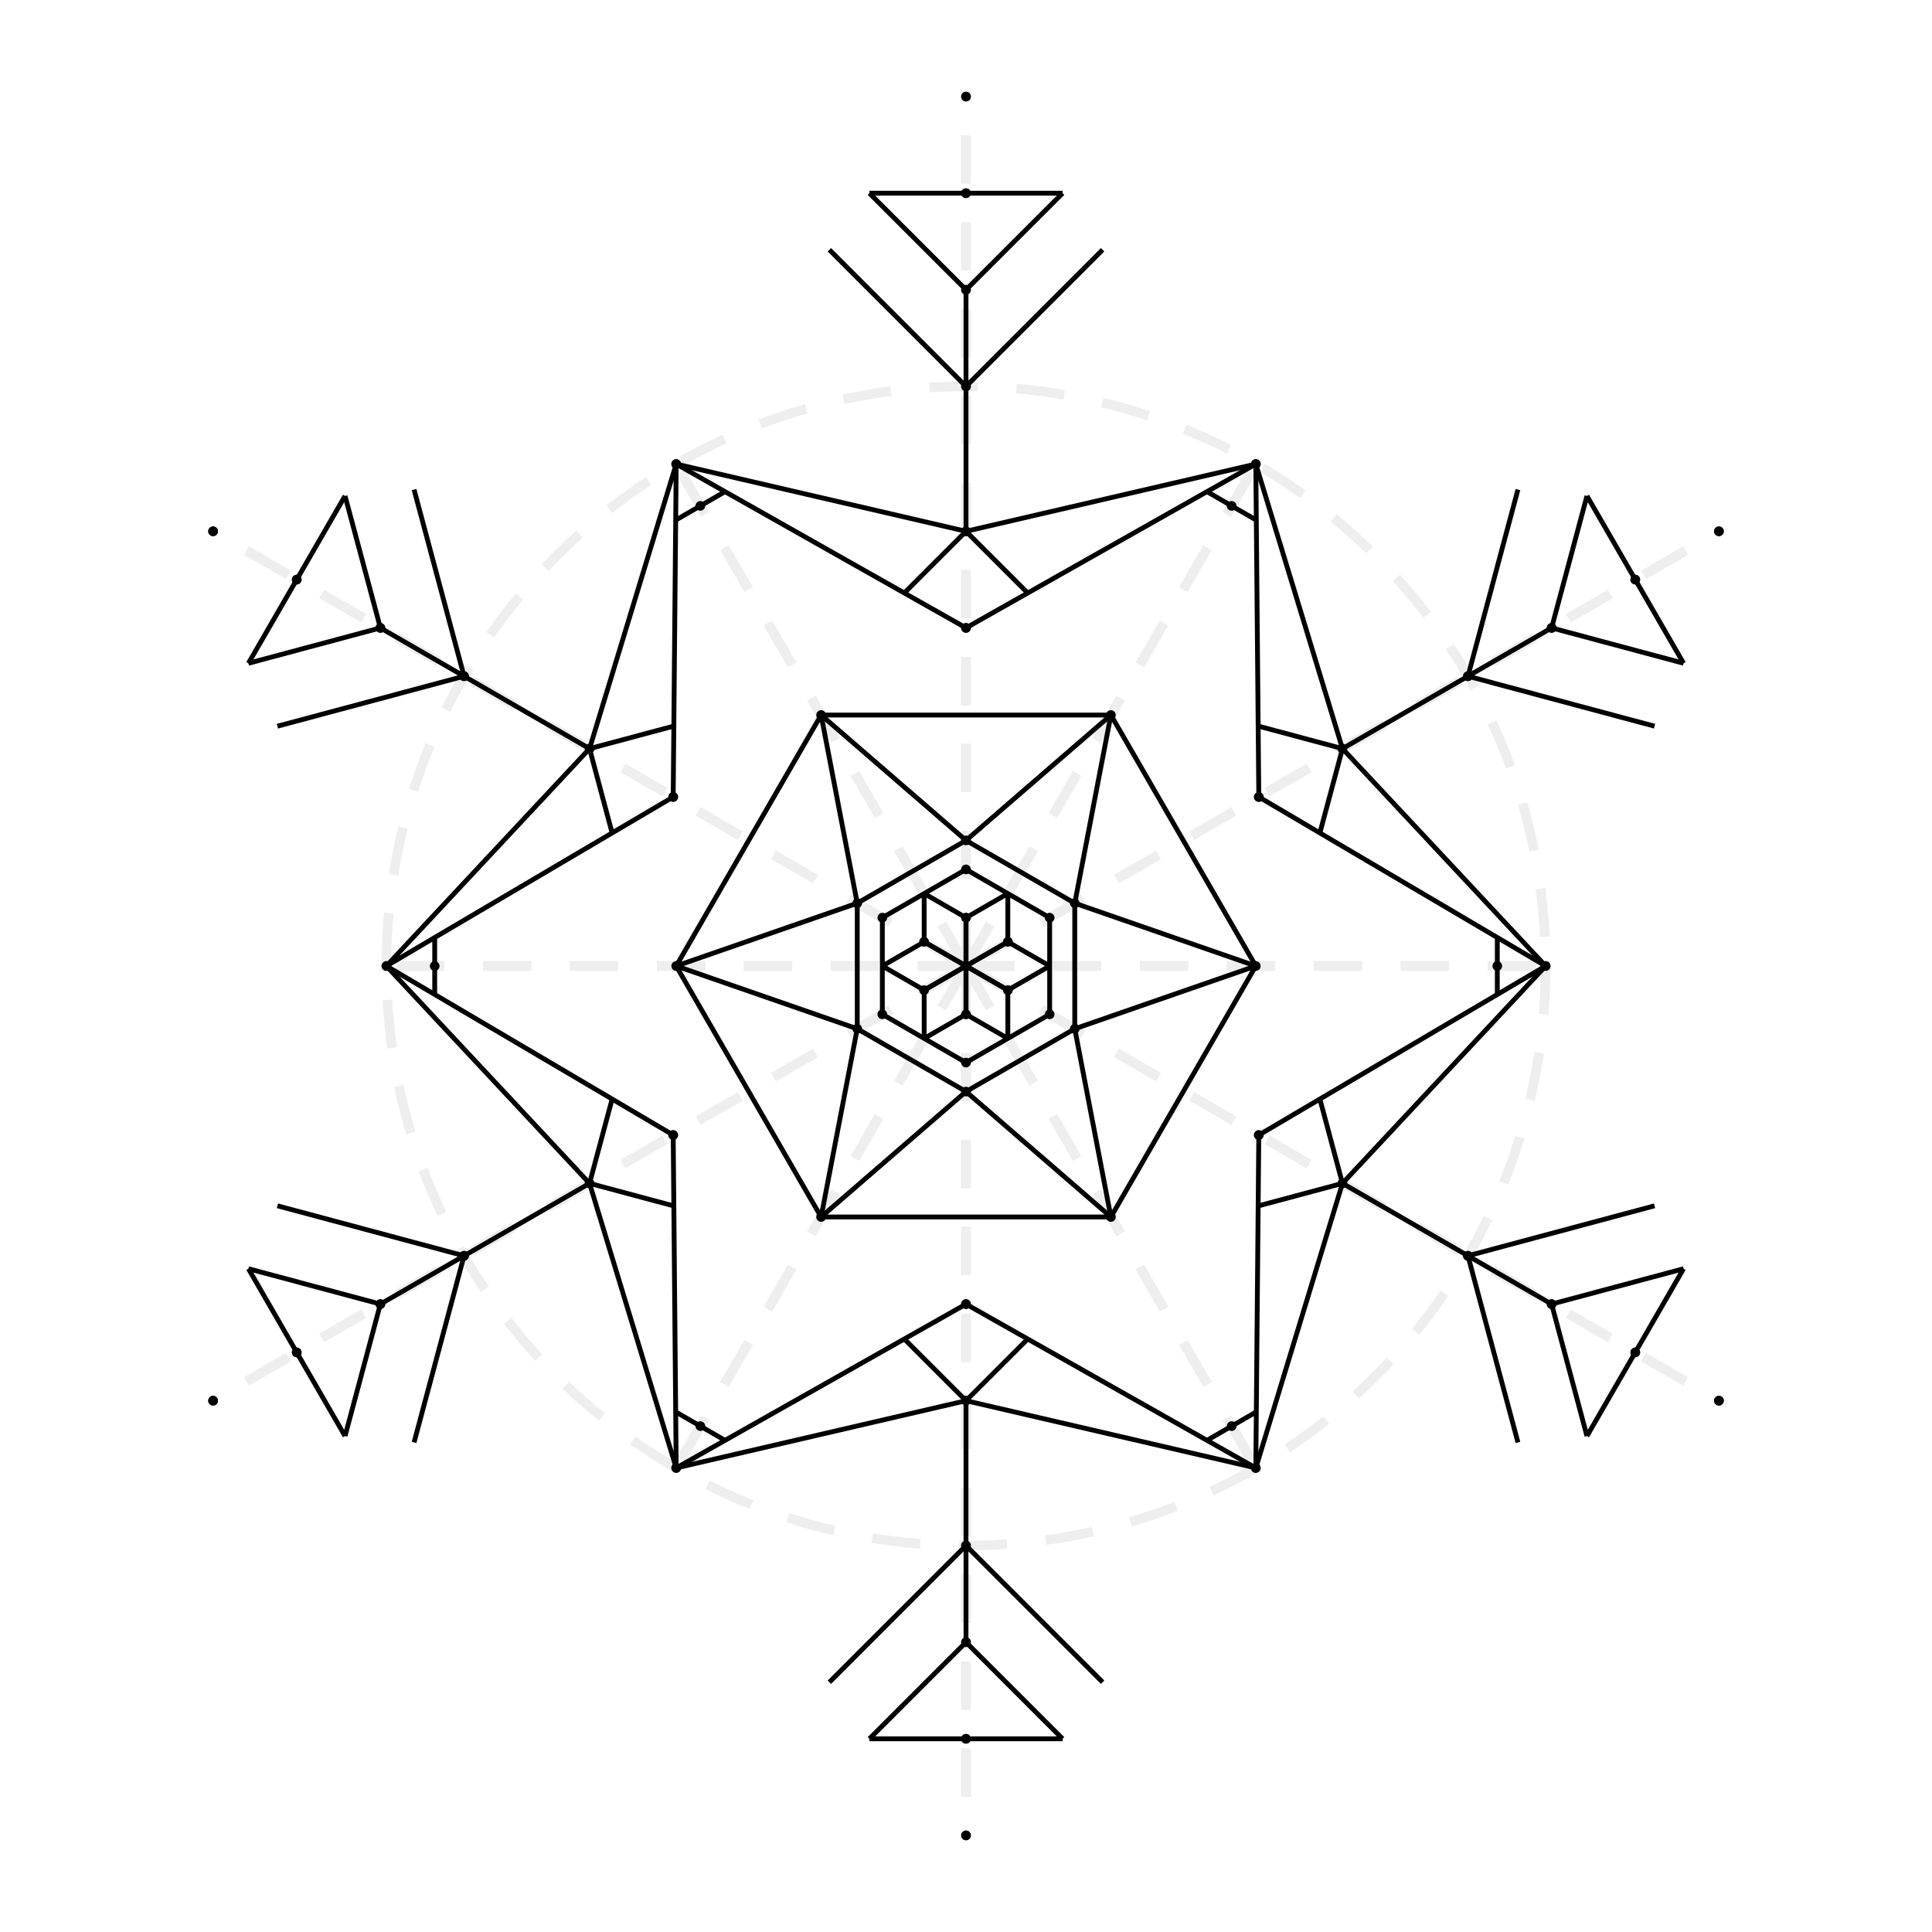
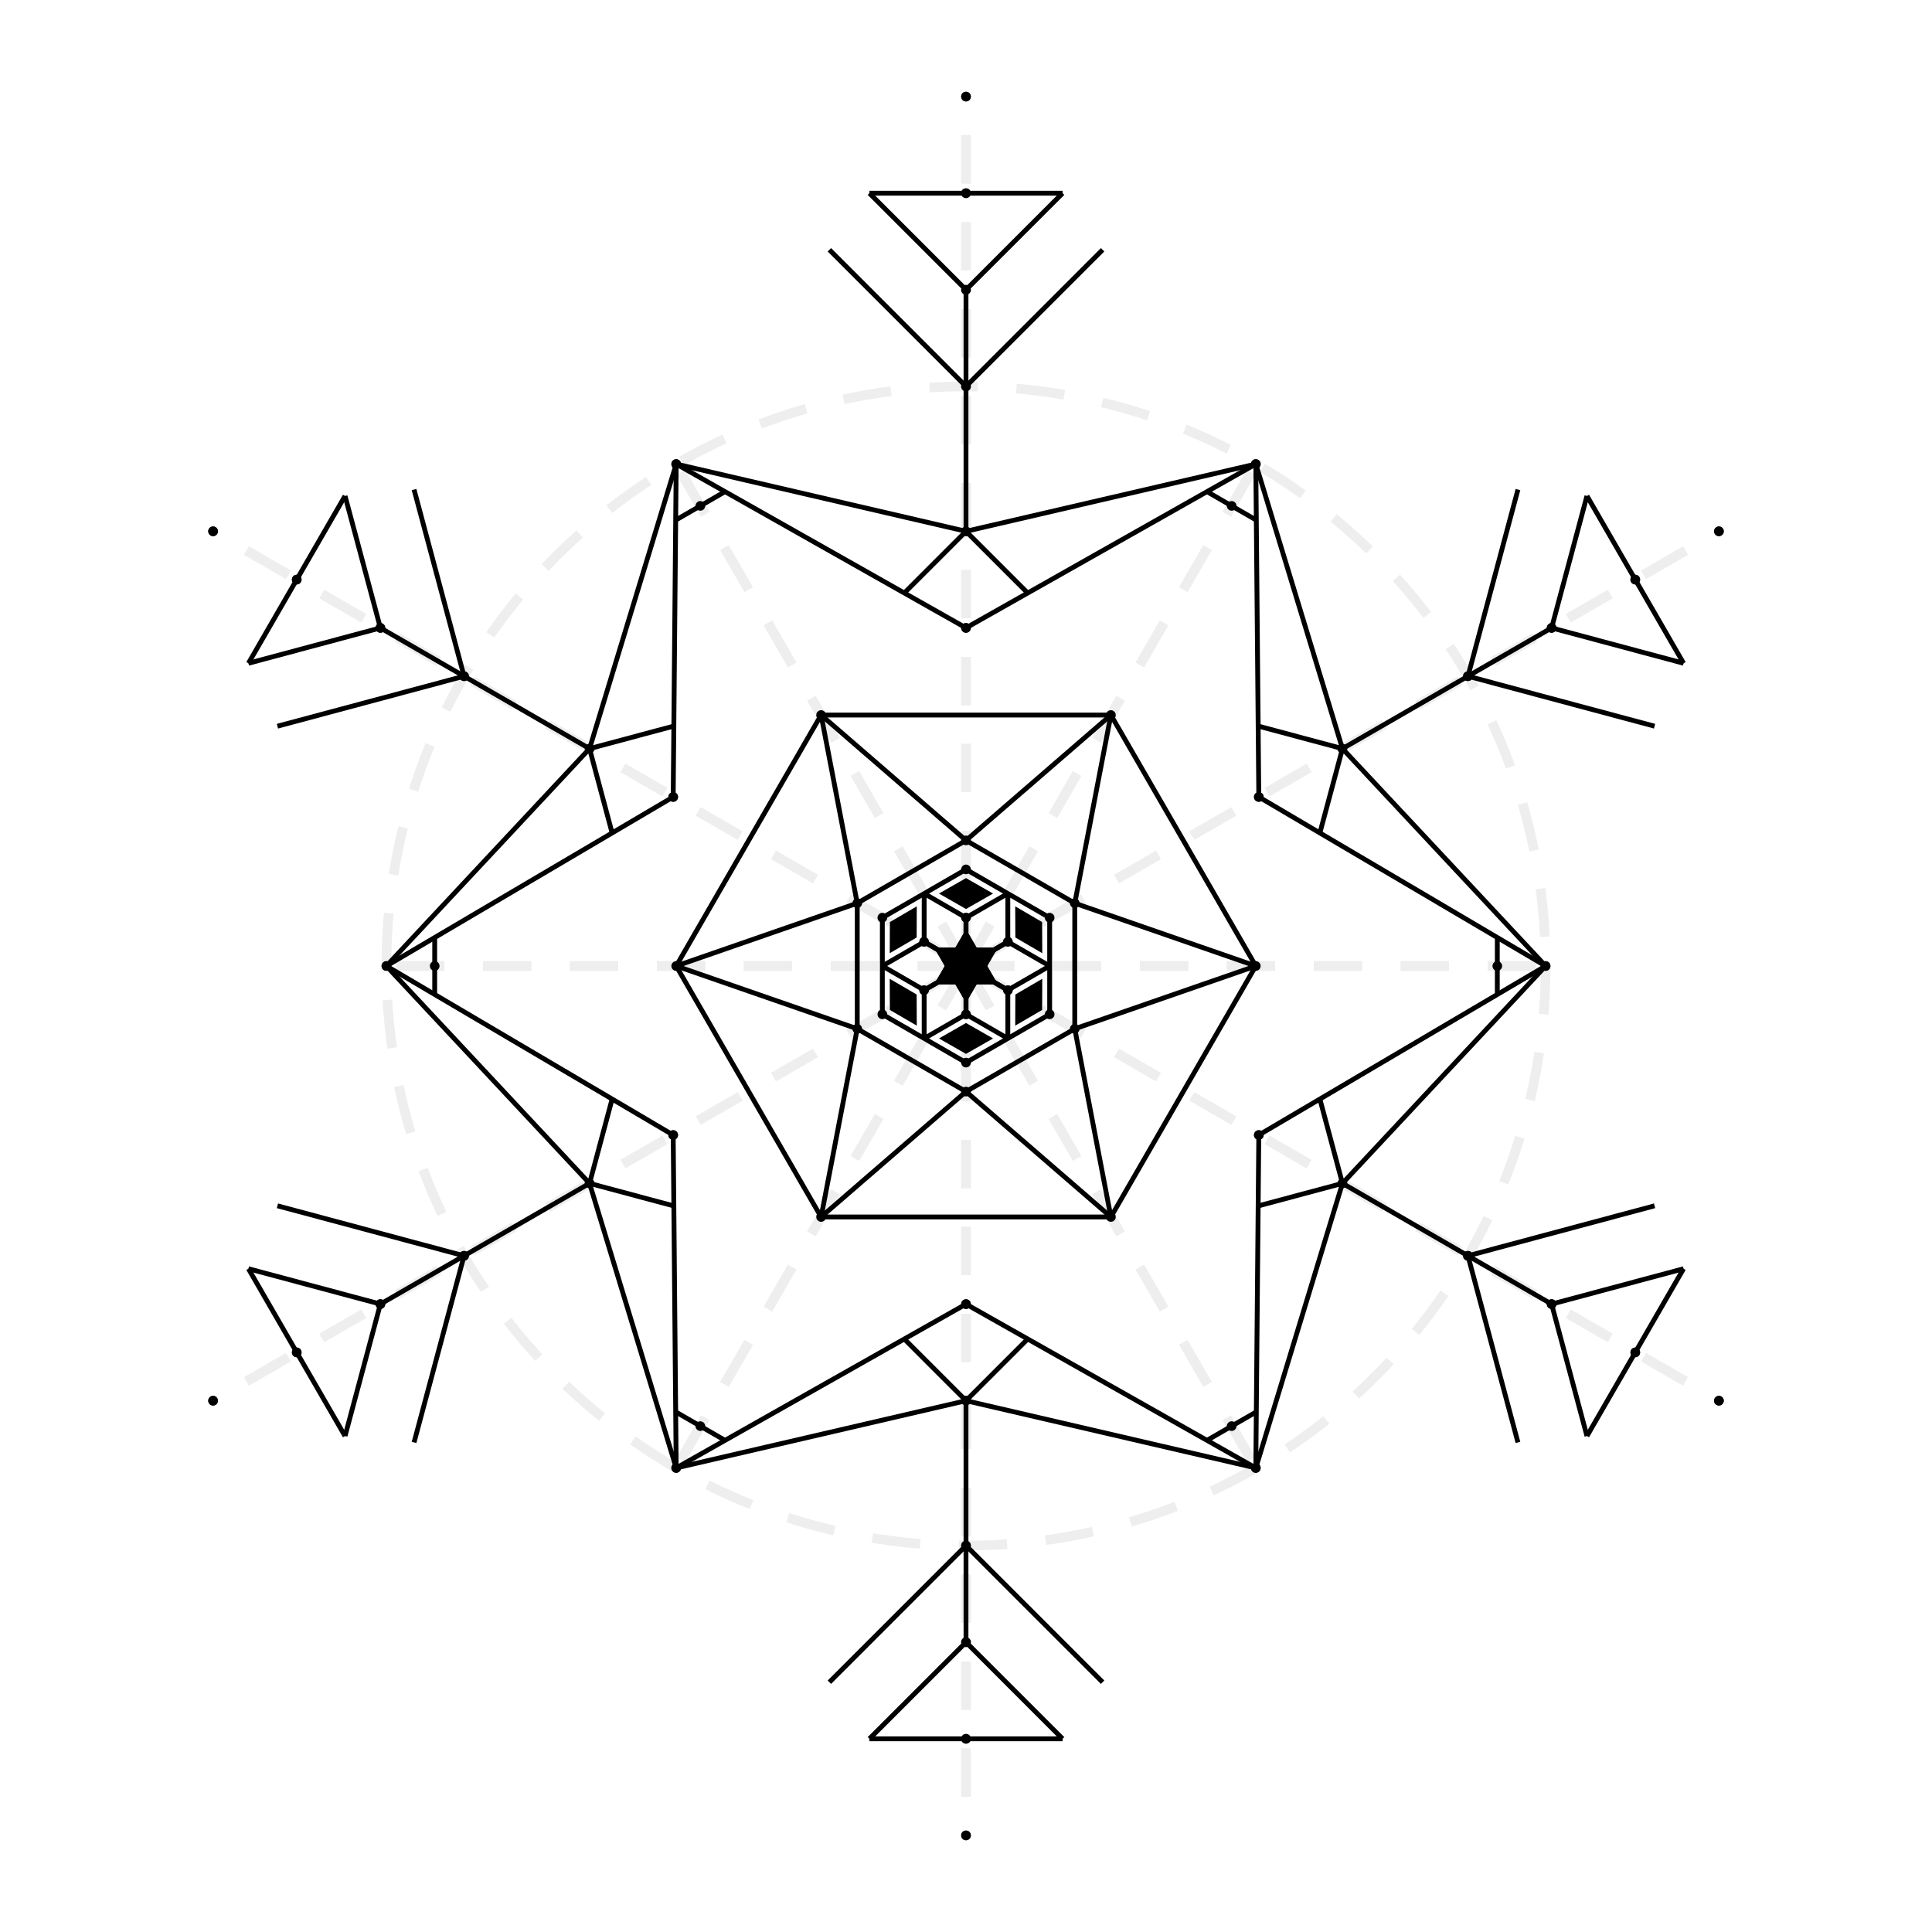
<svg xmlns="http://www.w3.org/2000/svg" xmlns:xlink="http://www.w3.org/1999/xlink" width="10in" height="10in" viewBox="-500 -500 1000 1000">
  <style type="text/css">
    .empty {
      fill: none;
    }
    .dashed {
      stroke: #eee;
      stroke-dasharray: 25,20;
      stroke-width: 5;
    }
    line {
      stroke: black;
      stroke-width: 2.5;
+     }
+     polygon {
+       stroke: none;
+       fill: black;
    }
  </style>
  <defs>
    <circle id="point" r="2.5" />
    <line id="vline45" x1="0" x2="0" y1="0" y2="45" />
    <line id="vline50" x1="0" x2="0" y1="0" y2="50" />
    <line id="vline70.71" x1="0" x2="0" y1="0" y2="70.71" />
    <line id="vline100" x1="0" x2="0" y1="0" y2="100" />
    <line id="vline125" x1="0" x2="0" y1="0" y2="125" />
    <line id="hline100" x1="-50" x2="50" y1="0" y2="0" />
    <g id="short-line">
      <g id="half-short-line">
        <line x1="0" x2="300" y1="0" y2="0" class="dashed" />
        <use xlink:href="#point" transform="translate(150)" />
        <use xlink:href="#point" transform="translate(275)" />
        <use xlink:href="#point" transform="translate(300)" />
      </g>
      <use xlink:href="#half-short-line" transform="scale(-1)" />
    </g>
    <g id="long-line">
      <g id="half-long-line">
        <line x1="0" x2="450" y1="0" y2="0" class="dashed" />
        <use xlink:href="#point" transform="translate(25)" />
        <use xlink:href="#point" transform="translate(50)" />
        <use xlink:href="#point" transform="translate(65)" />
        <use xlink:href="#point" transform="translate(175)" />
        <use xlink:href="#point" transform="translate(225)" />
        <use xlink:href="#point" transform="translate(300)" />
        <use xlink:href="#point" transform="translate(350)" />
        <use xlink:href="#point" transform="translate(400)" />
        <use xlink:href="#point" transform="translate(450)" />
      </g>
      <use xlink:href="#half-long-line" transform="scale(-1)" />
    </g>
    <line id="hex50" x1="-25" x2="25" y1="43.30" y2="43.30" />
    <line id="hex65" x1="-32.5" x2="32.5" y1="56.29" y2="56.29" />
    <line id="hex150" x1="-75" x2="75" y1="129.90" y2="129.90" />
    <line id="stardust-25-43.30" x1="0" y1="25" x2="21.65" y2="37.5" />
    <line id="stardust-65-150" x1="0" y1="65" x2="75" y2="129.90" />
    <line id="stardust-175-300" x1="0" y1="175" x2="150" y2="259.81" />
    <line id="stardust-225-300" x1="0" y1="225" x2="150" y2="259.81" />
    <line id="tipline-275-of-star-175-300" x1="-14.74" y1="275" x2="14.74" y2="275" />
+     <polygon id="diamond-28x16" points="-14,0 0,-8 14,0 0,8" />
+     <polygon id="diamond-38x22" points="-19,0 0,-11 19,0 0,11" />
  </defs>
  <g id="construction">
    <circle cx="0" cy="0" r="300" class="empty dashed" />
    <g id="scaffolding-branch">
      <use xlink:href="#short-line" />
      <use xlink:href="#long-line" transform="rotate(30)" />
    </g>
    <use xlink:href="#scaffolding-branch" transform="rotate(60)" />
    <use xlink:href="#scaffolding-branch" transform="rotate(120)" />
    <use xlink:href="#scaffolding-branch" transform="rotate(180)" />
    <use xlink:href="#scaffolding-branch" transform="rotate(240)" />
    <use xlink:href="#scaffolding-branch" transform="rotate(300)" />
    <use xlink:href="#point" />
  </g>
  <g id="branch">
+     <g id="diamond-star">
+       <use xlink:href="#diamond-38x22" transform="rotate(30)" />
+     </g>
    <g id="stick-star-50">
      <use xlink:href="#vline50" transform="translate(0,-25)" />
    </g>
    <g id="star-25-43.30">
      <g id="half-star-25-43.30">
        <use xlink:href="#stardust-25-43.30" />
      </g>
      <use xlink:href="#half-star-25-43.30" transform="scale(-1,1)" />
+     </g>
+     <g id="diamond-pane">
+       <use xlink:href="#diamond-28x16" transform="translate(0,37.5)" />
    </g>
    <g id="hexagon50">
      <use xlink:href="#hex50" transform="rotate(30)" />
    </g>
    <g id="hexagon65">
      <use xlink:href="#hex65" transform="rotate(30)" />
    </g>
    <g id="star-65-150">
      <g id="half-star-65-150">
        <use xlink:href="#stardust-65-150" />
      </g>
      <use xlink:href="#half-star-65-150" transform="scale(-1,1)" />
    </g>
    <g id="hexagon150">
      <use xlink:href="#hex150" />
    </g>
    <g id="star-175-300">
      <g id="half-star-175-300">
        <use xlink:href="#stardust-175-300" />
      </g>
      <use xlink:href="#half-star-175-300" transform="scale(-1,1)" />
    </g>
    <g id="extra-startips-225">
      <g id="extra-startip-225">
        <use xlink:href="#vline45" transform="translate(0,225) rotate(-135)" />
        <use xlink:href="#vline45" transform="translate(0,225) rotate(135)" />
      </g>
    </g>
    <g id="tiplines-of-star-175-300">
      <use xlink:href="#tipline-275-of-star-175-300" transform="rotate(30)" />
    </g>
    <g id="star-225-300">
      <g id="half-star-225-300">
        <use xlink:href="#stardust-225-300" />
      </g>
      <use xlink:href="#half-star-225-300" transform="scale(-1,1)" />
    </g>
    <g id="snowflake">
      <use xlink:href="#vline125" transform="translate(0,225)" />
      <use xlink:href="#vline100" transform="translate(0,300) rotate(-45)" />
      <use xlink:href="#vline100" transform="translate(0,300) rotate(45)" />
      <use xlink:href="#vline70.71" transform="translate(0,350) rotate(-45)" />
      <use xlink:href="#vline70.71" transform="translate(0,350) rotate(45)" />
      <use xlink:href="#hline100" transform="translate(0,400)" />
    </g>
  </g>
  <use xlink:href="#branch" transform="rotate(60)" />
  <use xlink:href="#branch" transform="rotate(120)" />
  <use xlink:href="#branch" transform="rotate(180)" />
  <use xlink:href="#branch" transform="rotate(240)" />
  <use xlink:href="#branch" transform="rotate(300)" />
</svg>
